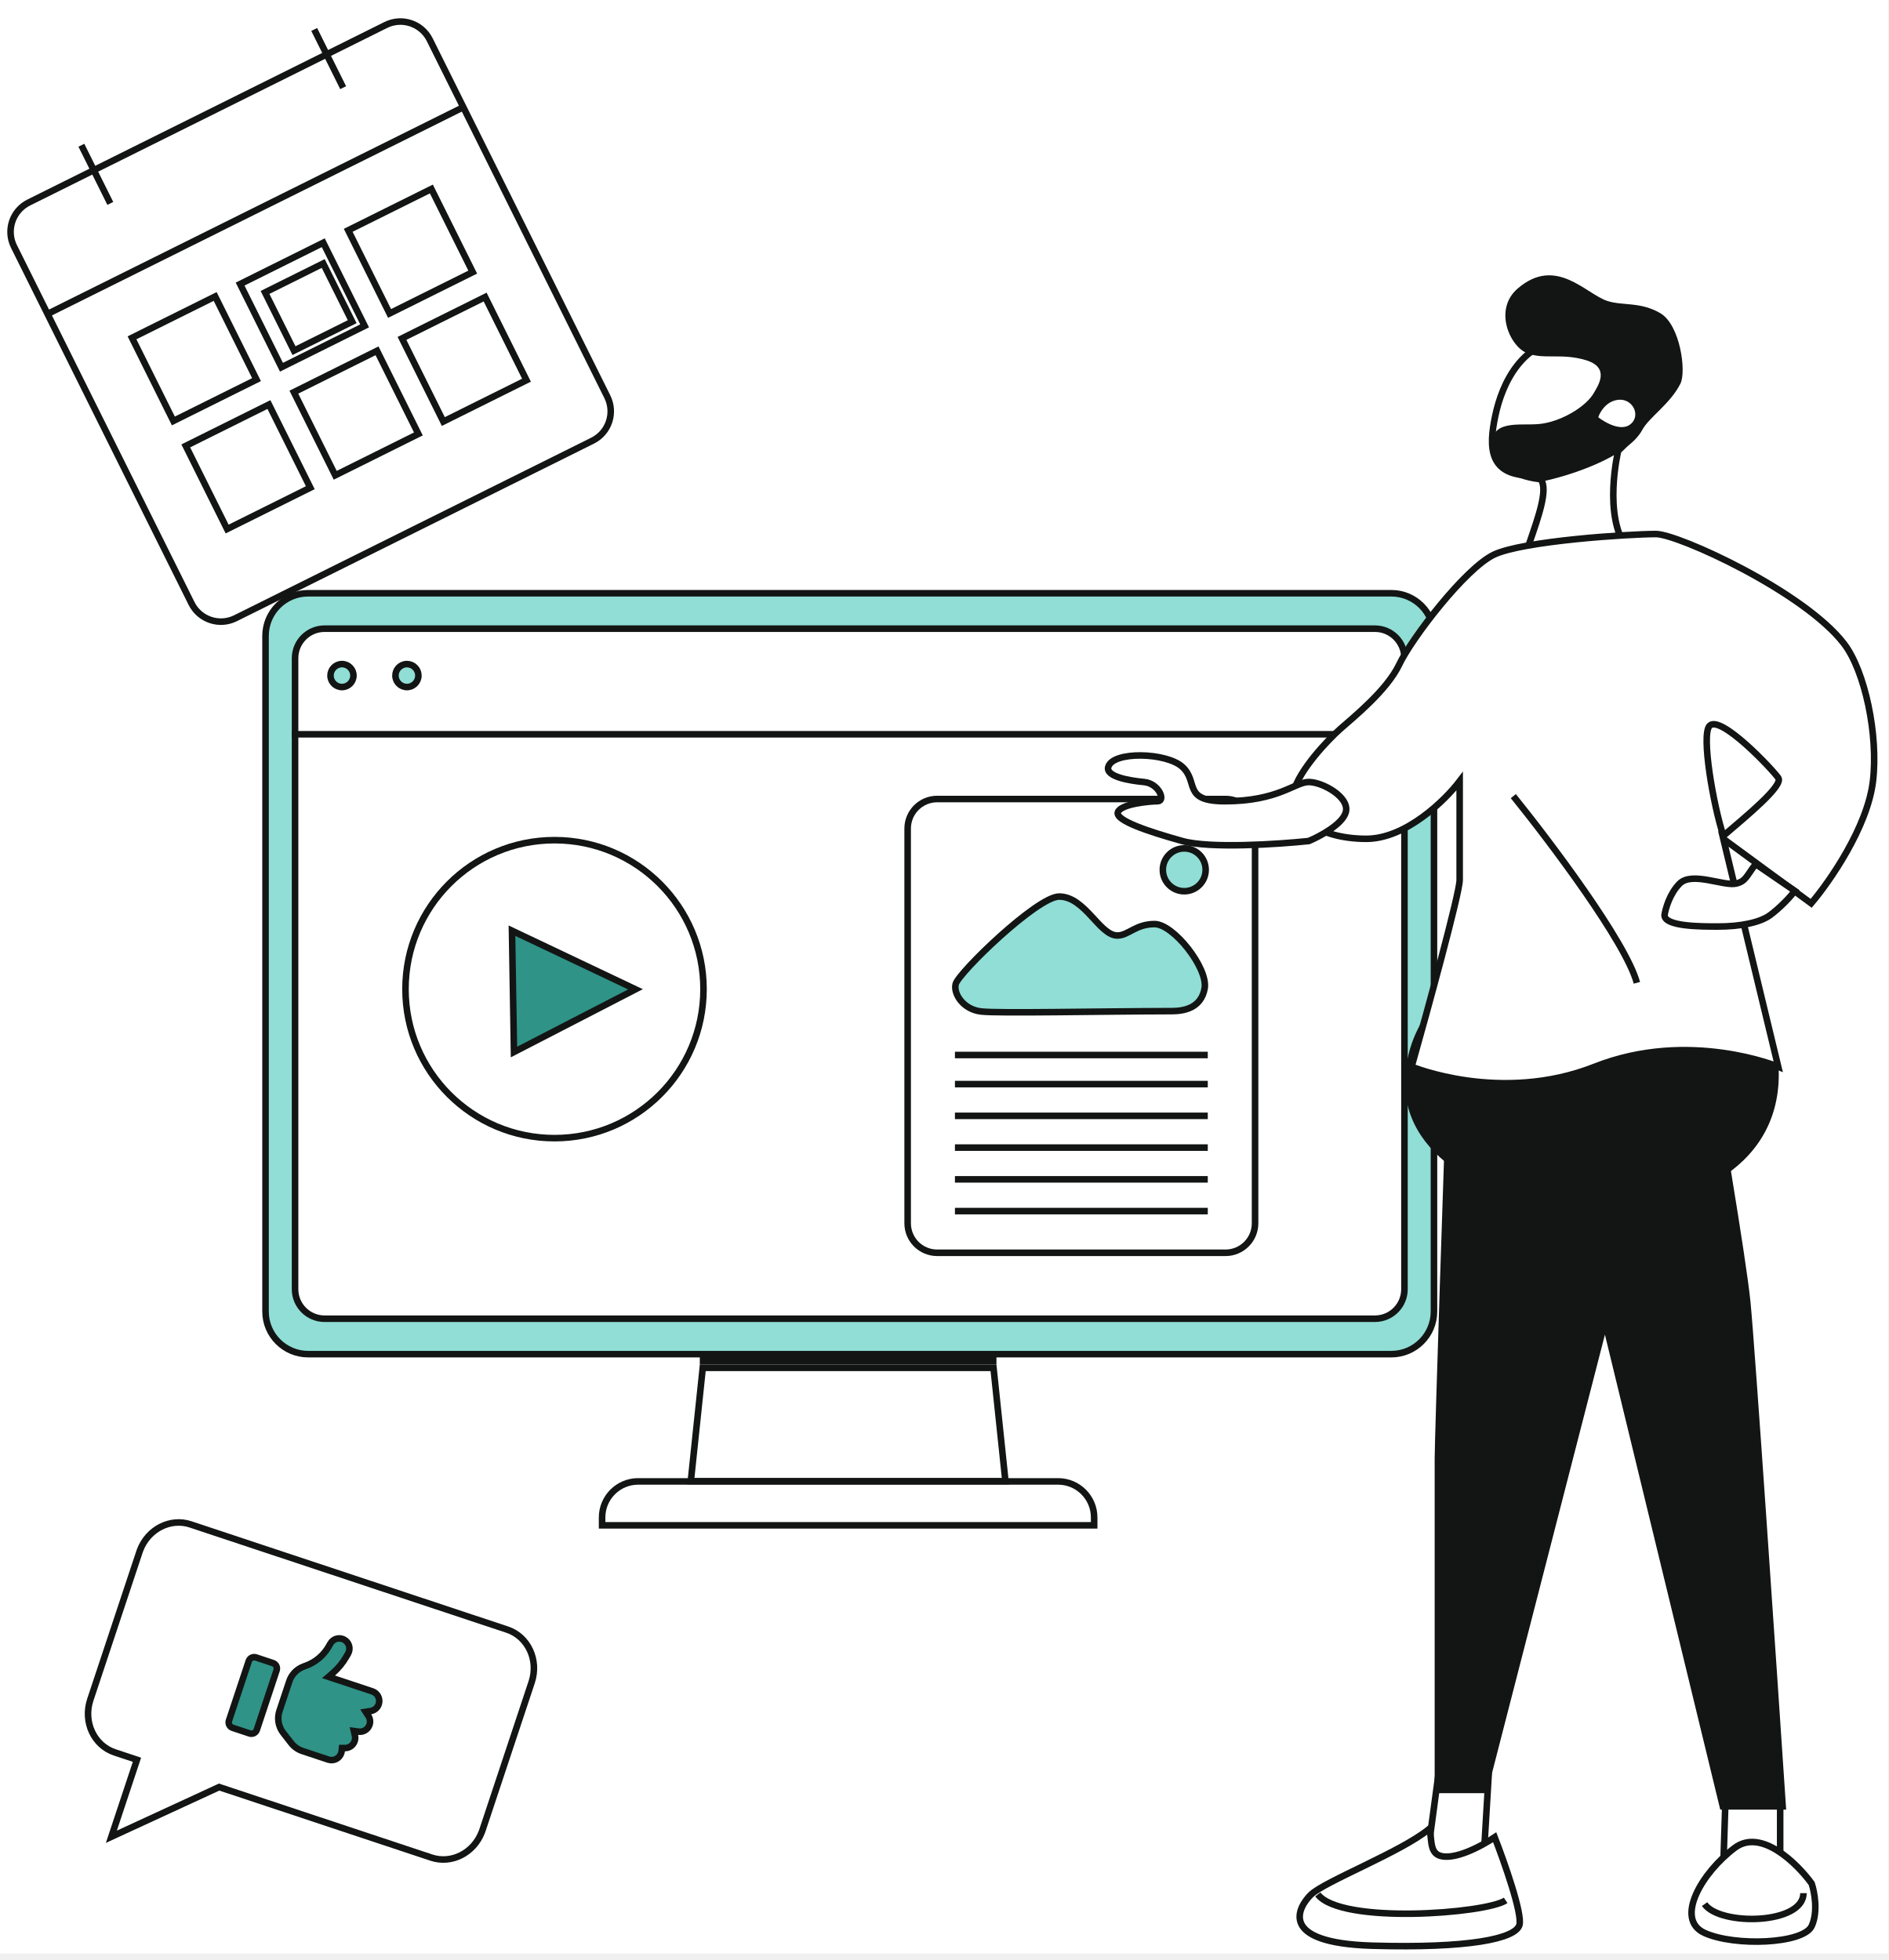
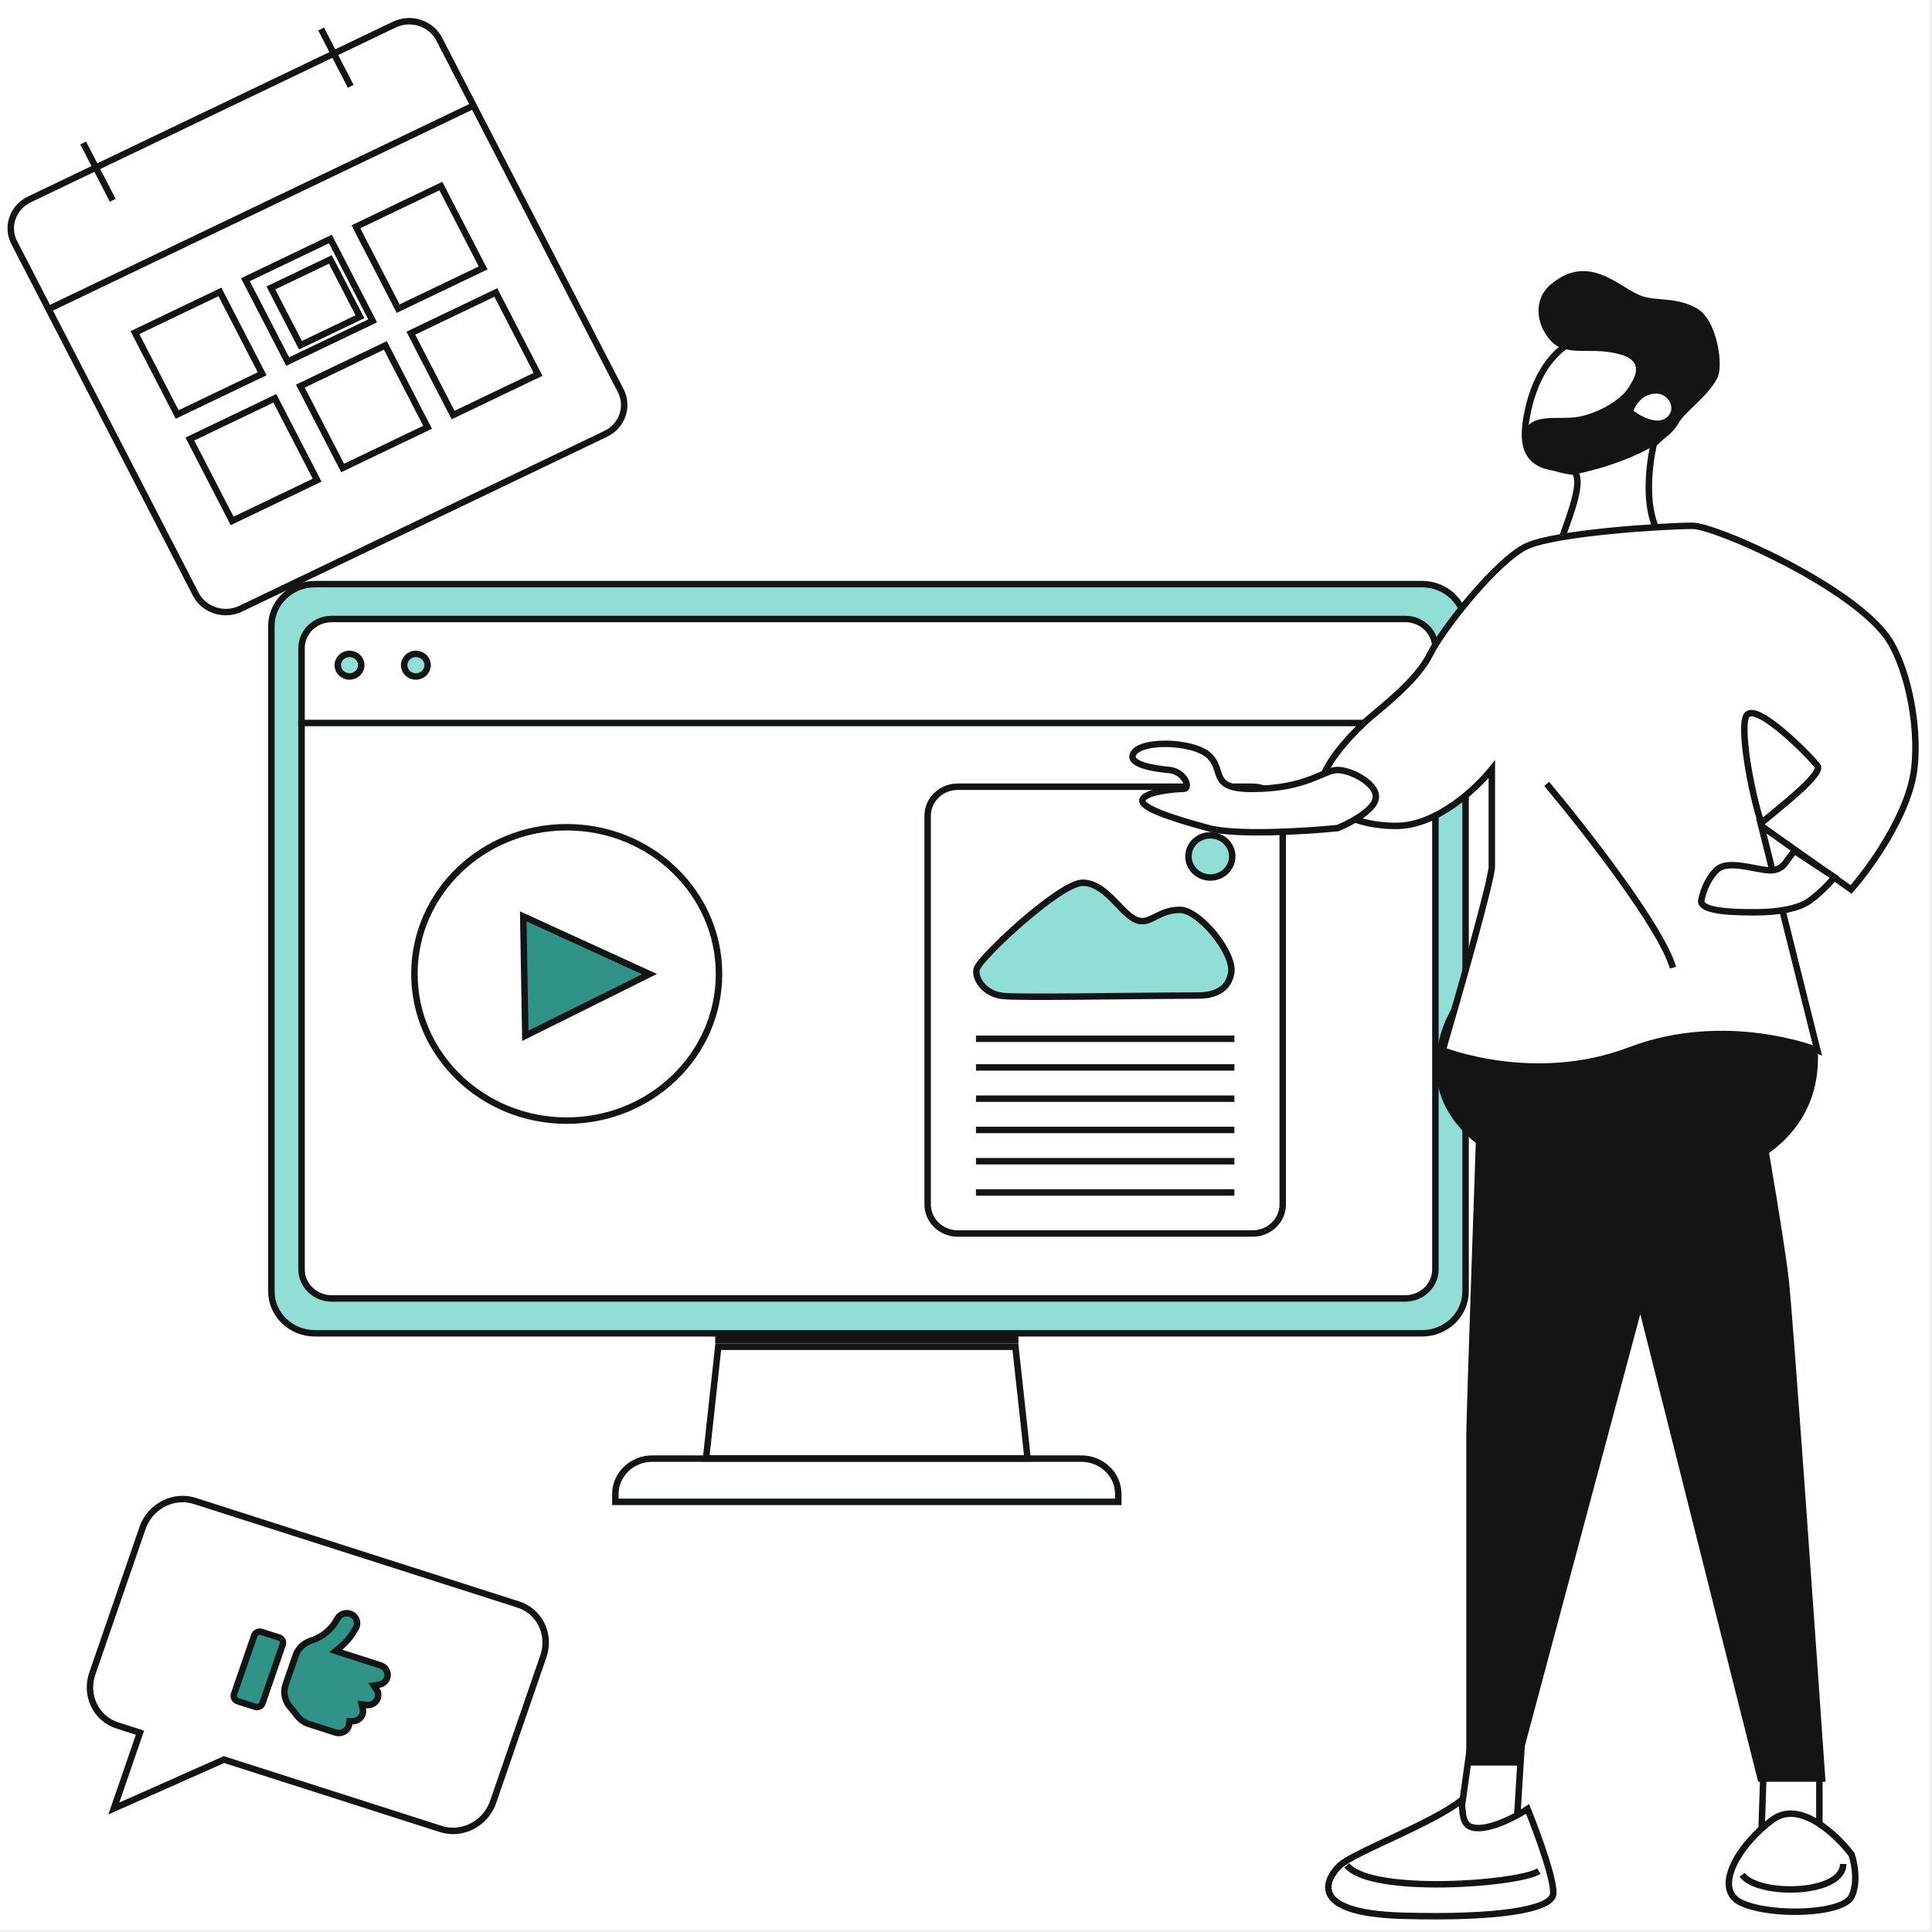
- <svg xmlns="http://www.w3.org/2000/svg" width="288" height="299" viewBox="0 0 288 299" fill="none">
-   <rect width="288" height="298" fill="white" />
-   <path d="M29.059 232.546L77.363 248.599C80.517 249.647 82.218 253.227 81.086 256.634L73.596 279.172L73.483 279.486C72.245 282.691 68.86 284.396 65.804 283.38L33.422 272.619L33.242 272.702L16.986 280.2L20.89 268.454L17.499 267.327C14.345 266.279 12.645 262.697 13.777 259.29L21.267 236.752L21.38 236.437C22.618 233.233 26.004 231.531 29.059 232.546Z" fill="white" stroke="#131515" />
-   <path d="M39.042 252.843L41.637 253.706C42.093 253.858 42.339 254.347 42.188 254.803L39.168 263.89C39.016 264.346 38.526 264.591 38.07 264.439L35.475 263.577C35.019 263.425 34.773 262.936 34.924 262.48L37.944 253.393C38.096 252.937 38.586 252.692 39.042 252.843ZM50.393 250.723C50.818 249.978 51.767 249.718 52.512 250.142C53.257 250.567 53.517 251.516 53.093 252.26L52.846 252.691L52.845 252.693C52.299 253.655 51.595 254.509 50.77 255.224L50.108 255.8L56.782 258.018C57.595 258.288 58.035 259.167 57.765 259.98C57.577 260.546 57.091 260.934 56.535 261.023L55.781 261.144L56.194 261.786C56.44 262.169 56.516 262.654 56.362 263.117C56.124 263.834 55.41 264.262 54.69 264.166L53.978 264.07L54.136 264.771C54.197 265.04 54.187 265.326 54.093 265.607C53.876 266.26 53.265 266.674 52.615 266.668L52.164 266.665L52.113 267.112C52.101 267.222 52.077 267.336 52.04 267.447C51.77 268.26 50.891 268.7 50.078 268.43L46.123 267.115C45.446 266.89 44.852 266.472 44.414 265.91L43.199 264.35L43.066 264.168C42.434 263.243 42.268 262.07 42.624 260.998L44.124 256.487C44.469 255.448 45.267 254.626 46.293 254.242L46.673 254.101C48.144 253.558 49.373 252.515 50.146 251.156L50.393 250.724L50.393 250.723Z" fill="#2F9387" stroke="#131515" />
-   <path d="M97.333 225.99H161.385C164.422 225.99 166.885 228.453 166.885 231.49V232.691H91.833V231.49C91.833 228.453 94.295 225.99 97.333 225.99Z" fill="white" stroke="#131515" />
-   <path d="M151.532 208.662L153.352 225.953H105.367L107.187 208.662H151.532Z" fill="white" stroke="#131515" />
-   <path d="M106.736 205.273H151.982V208.161H106.736V205.273Z" fill="#131515" />
-   <rect x="40.5" y="90.5" width="178.214" height="116.075" rx="6.5" fill="#90DED5" stroke="#131515" />
-   <rect x="45.004" y="95.904" width="169.208" height="105.268" rx="4.5" fill="white" stroke="#131515" />
-   <path d="M52.158 101.307C53.126 101.307 53.91 102.091 53.91 103.058C53.91 104.026 53.126 104.81 52.158 104.81C51.191 104.81 50.407 104.026 50.407 103.058C50.408 102.092 51.191 101.308 52.158 101.307Z" fill="#90DED5" stroke="#131515" />
-   <path d="M62.064 101.307C63.031 101.307 63.815 102.091 63.816 103.058C63.816 104.026 63.031 104.81 62.064 104.81C61.097 104.81 60.313 104.026 60.313 103.058C60.313 102.092 61.097 101.308 62.064 101.307Z" fill="#90DED5" stroke="#131515" />
-   <line x1="44.504" y1="112.014" x2="214.712" y2="112.014" stroke="#131515" />
-   <path d="M84.574 128.168C97.127 128.168 107.302 138.344 107.302 150.897C107.302 163.449 97.127 173.625 84.574 173.625C72.021 173.625 61.846 163.449 61.846 150.897C61.846 138.344 72.021 128.168 84.574 128.168Z" fill="white" stroke="#131515" />
-   <path d="M78.394 160.485L78.088 141.976L96.926 150.92L78.394 160.485Z" fill="#2F9387" stroke="#131515" />
-   <rect x="138.438" y="121.89" width="52.989" height="69.224" rx="4.5" fill="white" stroke="#131515" />
-   <path d="M145.65 160.942H184.214" stroke="#131515" />
-   <path d="M145.65 165.381H184.214" stroke="#131515" />
-   <path d="M145.65 170.224H184.214" stroke="#131515" />
-   <path d="M145.65 175.067H184.214" stroke="#131515" />
-   <path d="M145.65 179.911H184.214" stroke="#131515" />
-   <path d="M145.65 184.754H184.214" stroke="#131515" />
-   <path d="M149.673 154.306C152.445 154.605 167.605 154.269 178.75 154.246C180.447 154.243 183.202 153.858 183.737 150.77C184.272 147.683 178.984 140.962 176.092 140.968C173.2 140.974 172.099 142.709 170.433 142.713C167.694 142.718 165.498 136.765 161.541 136.773C158.193 136.78 146.2 148.386 145.763 150.12C145.394 151.58 146.901 154.008 149.673 154.306Z" fill="#90DED5" stroke="#131515" />
-   <path d="M180.625 129.424C182.429 129.424 183.892 130.886 183.892 132.69C183.892 134.495 182.429 135.957 180.625 135.957C178.821 135.957 177.359 134.495 177.359 132.69C177.359 130.886 178.821 129.424 180.625 129.424Z" fill="#90DED5" stroke="#131515" />
-   <path d="M226.224 284.667L227.041 271L219.301 271.368L217.597 284.029L226.224 284.667Z" fill="white" stroke="#131515" />
-   <path d="M246.813 68.746C246.813 68.746 244.407 78.753 248.207 83.694C252.007 88.634 233.64 91.537 232.12 89.014C230.6 86.49 238.909 72.546 233.64 72.546C227.053 72.546 227.053 68.24 228.066 63.426C229.079 58.612 232.12 51.519 240.227 51.519C244.815 51.519 249.41 53.85 250.614 58.612C251.65 62.71 249.347 66.55 246.813 68.746Z" fill="white" stroke="#131515" />
-   <path d="M227.431 68.367C227.532 71.914 232.287 73.307 234.651 73.56C239.338 72.674 248.29 69.696 250.485 65.58C251.499 63.68 254.766 61.601 256.303 58.528C257.232 56.67 256.27 49.546 253.23 47.773C250.19 45.999 247.521 46.673 245.165 45.913C241.872 44.851 237.327 38.976 231.485 44.013C227.811 47.179 230.218 52.659 232.751 53.8C235.285 54.94 238.071 53.8 241.872 54.94C245.672 56.08 243.695 58.877 243.138 59.88C241.872 62.16 237.818 64.44 234.651 64.693C231.484 64.947 227.304 63.933 227.431 68.367Z" fill="#131515" />
-   <path d="M246.814 60.992C244.99 61.195 244.027 62.85 243.774 63.653C244.787 64.455 247.168 65.806 248.587 64.793C250.361 63.526 249.094 60.739 246.814 60.992Z" fill="white" />
-   <path d="M271.517 283.739L271.517 271.213L263.278 271.213L262.871 283.981L271.517 283.739Z" fill="white" stroke="#131515" />
-   <path d="M199.91 289.068C202 287 213.672 282.56 218 279C218.419 280.117 218 282.355 219.387 282.995C221.565 284 226.019 281.599 227.973 280.273C229.439 284.042 232.246 292 231.743 293.676C231.115 295.77 223.994 297.236 209.335 296.817C194.675 296.398 198.124 290.836 199.91 289.068Z" fill="white" stroke="#131515" />
-   <path d="M264.594 281.887C268.615 278.872 274.088 284.261 276.322 287.332C276.741 288.589 277.327 291.647 276.322 293.825C275.066 296.547 264.594 296.966 259.987 294.872C255.38 292.778 259.568 285.657 264.594 281.887Z" fill="white" stroke="#131515" />
-   <path d="M201 289C204.56 293.607 226.632 291.917 229.648 289.906" stroke="#131515" />
-   <path d="M275.066 288.799C275.066 293.616 262.333 293.825 259.987 290.474" stroke="#131515" />
-   <path d="M214.344 163.914C216.658 136.176 271.305 139.202 271.305 163.914C271.305 193.513 212.247 189.045 214.344 163.914Z" fill="#131515" />
-   <path d="M272.432 276.061H262.38L244.788 203.6L226.778 273.548H218.82V222.449C218.82 219.433 220.216 177.353 220.914 156.689H260.286C262.24 167.859 266.317 191.873 266.987 198.574C267.657 205.276 270.897 253.025 272.432 276.061Z" fill="#131515" />
-   <path d="M222.633 134.243C222.633 136.254 217.747 154.069 215.303 162.725C215.303 162.725 228.902 168.399 243.261 162.725C257.621 157.051 271.22 162.725 271.22 162.725L262.843 127.961L276.246 137.804C279.038 134.523 284.832 126.201 285.67 119.165C286.508 112.128 284.444 102.379 281.272 98.222C275.199 90.264 255.932 81.468 252.581 81.468C248.392 81.468 232.267 82.516 227.869 84.61C223.471 86.704 215.303 97.385 213.419 101.364C211.534 105.343 206.298 109.531 204.413 111.207C202.528 112.882 198.131 117.489 197.293 120.84C196.455 124.191 200.853 127.961 208.392 127.961C214.424 127.961 220.399 122.097 222.633 119.165V134.243Z" fill="white" stroke="#131515" />
-   <path d="M230.815 121.449C236.399 128.36 247.987 143.732 249.663 149.931" stroke="#131515" />
-   <path d="M271.232 118.668C272.07 119.841 266.278 124.568 262.857 127.5C261.357 123 259.421 112.05 260.761 110.71C262.437 109.034 270.185 117.202 271.232 118.668Z" stroke="#131515" />
-   <path d="M180.343 128.302C184.531 129.475 194.933 128.791 199.61 128.302C201.285 127.604 204.762 125.747 205.264 123.904C205.893 121.601 201.704 119.297 199.61 119.297C197.516 119.297 195.002 122.229 186.835 122.229C180.301 122.229 182.856 119.297 180.343 116.993C177.91 114.763 169.729 114.559 169.034 116.993C168.615 118.459 172.175 119.088 174.479 119.297C176.783 119.506 177.83 122.229 176.573 122.229C175.317 122.229 170.919 122.648 170.5 123.904C170.081 125.161 175.107 126.836 180.343 128.302Z" fill="white" stroke="#131515" />
-   <path d="M264.77 134.794C266.278 134.458 266.382 133.63 267.778 131.815L273.746 135.899C272.909 137.051 271.251 138.676 269.977 139.61C268.406 140.762 265.398 141.344 262.047 141.344C259.367 141.344 253.88 141.344 253.88 139.61C254.019 138.633 254.675 136.301 256.183 134.794C258.068 132.909 262.885 135.212 264.77 134.794Z" fill="white" stroke="#131515" />
-   <path d="M7.251 47.894L70.666 16.356M12.411 22.156L16.826 31.034M47.924 4.495L52.339 13.373M2.131 37.599C0.902 35.126 1.909 32.125 4.382 30.895L58.843 3.811C61.315 2.581 64.316 3.589 65.546 6.061L92.63 60.522C93.86 62.995 92.853 65.996 90.38 67.225L35.919 94.31C33.447 95.54 30.445 94.532 29.216 92.059L2.131 37.599ZM20.136 51.535L32.819 45.228L39.126 57.911L26.444 64.218L20.136 51.535ZM28.335 68.023L41.018 61.715L47.326 74.398L34.643 80.706L28.335 68.023ZM36.623 43.336L49.306 37.028L55.614 49.711L42.931 56.019L36.623 43.336ZM44.823 59.823L57.506 53.516L63.813 66.199L51.13 72.506L44.823 59.823ZM53.112 35.136L65.795 28.829L72.102 41.511L59.419 47.819L53.112 35.136ZM61.312 51.623L73.994 45.316L80.302 57.999L67.619 64.306L61.312 51.623ZM40.423 44.611L49.301 40.196L53.717 49.074L44.839 53.489L40.423 44.611Z" stroke="#131515" />
+ <svg xmlns="http://www.w3.org/2000/svg" width="299" height="299" viewBox="0 0 299 299" fill="none">
+   <rect width="298.667" height="298.667" fill="white" />
+   <g clip-path="url(#clip0_1_1292)">
+     <path d="M298.667 0H0V297.668H298.667V0Z" fill="white" />
+     <path d="M30.136 232.287L80.229 248.322C83.5 249.369 85.263 252.945 84.089 256.348L76.322 278.861L76.205 279.174C74.921 282.376 71.41 284.079 68.242 283.064L34.66 272.315L34.473 272.398L17.615 279.888L21.663 268.155L18.147 267.029C14.877 265.982 13.113 262.404 14.287 259.001L22.055 236.488L22.172 236.173C23.456 232.973 26.967 231.273 30.136 232.287Z" fill="white" stroke="#131515" />
+     <path d="M40.488 252.561L43.179 253.423C43.652 253.575 43.907 254.063 43.75 254.519L40.618 263.596C40.461 264.051 39.953 264.296 39.48 264.144L36.789 263.283C36.316 263.131 36.061 262.643 36.218 262.187L39.35 253.111C39.507 252.655 40.015 252.41 40.488 252.561ZM52.259 250.444C52.7 249.699 53.685 249.44 54.456 249.863C55.229 250.288 55.499 251.236 55.06 251.979L54.803 252.409L54.803 252.411C54.236 253.372 53.506 254.225 52.651 254.94L51.964 255.515L58.885 257.73C59.728 258 60.184 258.878 59.905 259.69C59.709 260.256 59.205 260.643 58.629 260.732L57.847 260.853L58.276 261.494C58.53 261.877 58.609 262.361 58.45 262.824C58.203 263.54 57.462 263.967 56.716 263.872L55.977 263.776L56.141 264.476C56.204 264.745 56.193 265.03 56.097 265.311C55.871 265.963 55.238 266.377 54.563 266.371L54.096 266.368L54.043 266.814C54.031 266.924 54.006 267.038 53.967 267.149C53.687 267.961 52.776 268.4 51.933 268.131L47.831 266.817C47.129 266.592 46.514 266.175 46.059 265.614L44.799 264.055L44.661 263.874C44.006 262.95 43.834 261.778 44.203 260.707L45.758 256.201C46.116 255.163 46.944 254.342 48.008 253.959L48.402 253.818C49.927 253.275 51.201 252.234 52.004 250.876L52.259 250.445L52.259 250.444Z" fill="#2F9387" stroke="#131515" />
+     <path d="M100.938 225.738H167.362C170.512 225.738 173.066 228.198 173.066 231.232V232.432H95.234V231.232C95.234 228.198 97.788 225.738 100.938 225.738Z" fill="white" stroke="#131515" />
+     <path d="M157.144 208.429L159.032 225.701H109.27L111.157 208.429H157.144Z" fill="white" stroke="#131515" />
+     <path d="M110.689 205.044H157.611V207.929H110.689V205.044Z" fill="#131515" />
+     <path d="M220.074 90.399H48.741C45.018 90.399 42 93.306 42 96.892V199.852C42 203.438 45.018 206.345 48.741 206.345H220.074C223.797 206.345 226.815 203.438 226.815 199.852V96.892C226.815 93.306 223.797 90.399 220.074 90.399Z" fill="#90DED5" stroke="#131515" />
+     <path d="M217.479 95.797H51.337C48.76 95.797 46.671 97.809 46.671 100.292V196.453C46.671 198.935 48.76 200.948 51.337 200.948H217.479C220.056 200.948 222.146 198.935 222.146 196.453V100.292C222.146 97.809 220.056 95.797 217.479 95.797Z" fill="white" stroke="#131515" />
+     <path d="M54.09 101.194C55.093 101.194 55.907 101.977 55.907 102.943C55.907 103.91 55.093 104.693 54.09 104.693C53.087 104.693 52.274 103.91 52.274 102.943C52.275 101.978 53.087 101.195 54.09 101.194Z" fill="#90DED5" stroke="#131515" />
+     <path d="M64.362 101.194C65.365 101.194 66.179 101.977 66.179 102.943C66.179 103.91 65.365 104.693 64.362 104.693C63.359 104.693 62.547 103.91 62.547 102.943C62.547 101.978 63.36 101.195 64.362 101.194Z" fill="#90DED5" stroke="#131515" />
+     <path d="M46.152 111.889H222.664" stroke="#131515" />
+     <path d="M87.706 128.025C100.724 128.025 111.276 138.19 111.276 150.729C111.276 163.267 100.724 173.431 87.706 173.431C74.689 173.431 64.136 163.267 64.136 150.729C64.136 138.19 74.689 128.025 87.706 128.025Z" fill="white" stroke="#131515" />
+     <path d="M81.297 160.306L80.98 141.818L100.516 150.752L81.297 160.306Z" fill="#2F9387" stroke="#131515" />
+     <path d="M193.85 121.754H148.232C145.655 121.754 143.565 123.767 143.565 126.249V186.406C143.565 188.889 145.655 190.901 148.232 190.901H193.85C196.428 190.901 198.517 188.889 198.517 186.406V126.249C198.517 123.767 196.428 121.754 193.85 121.754Z" fill="white" stroke="#131515" />
+     <path d="M151.044 160.763H191.037" stroke="#131515" />
+     <path d="M151.044 165.197H191.037" stroke="#131515" />
+     <path d="M151.044 170.034H191.037" stroke="#131515" />
+     <path d="M151.044 174.872H191.037" stroke="#131515" />
+     <path d="M151.044 179.71H191.037" stroke="#131515" />
+     <path d="M151.044 184.548H191.037" stroke="#131515" />
+     <path d="M155.216 154.134C158.091 154.433 173.813 154.097 185.37 154.074C187.13 154.071 189.987 153.686 190.542 150.602C191.097 147.518 185.613 140.805 182.614 140.811C179.615 140.817 178.473 142.55 176.745 142.554C173.905 142.559 171.627 136.613 167.524 136.62C164.052 136.627 151.615 148.221 151.162 149.953C150.779 151.411 152.342 153.836 155.216 154.134Z" fill="#90DED5" stroke="#131515" />
+     <path d="M187.315 129.28C189.186 129.28 190.703 130.74 190.703 132.542C190.703 134.345 189.186 135.805 187.315 135.805C185.444 135.805 183.928 134.345 183.928 132.542C183.928 130.74 185.444 129.28 187.315 129.28Z" fill="#90DED5" stroke="#131515" />
+     <path d="M234.603 284.35L235.45 270.698L227.423 271.065L225.656 283.712L234.603 284.35Z" fill="white" stroke="#131515" />
+     <path d="M255.954 68.67C255.954 68.67 253.459 78.665 257.4 83.6C261.341 88.535 242.293 91.436 240.717 88.915C239.141 86.394 247.757 72.465 242.293 72.465C235.462 72.465 235.462 68.163 236.513 63.355C237.563 58.547 240.717 51.461 249.124 51.461C253.882 51.461 258.647 53.79 259.896 58.547C260.97 62.64 258.582 66.476 255.954 68.67Z" fill="white" stroke="#131515" />
+     <path d="M235.854 68.29C235.959 71.833 240.89 73.225 243.342 73.478C248.202 72.593 257.486 69.619 259.762 65.507C260.814 63.609 264.202 61.533 265.796 58.463C266.759 56.607 265.761 49.491 262.609 47.719C259.456 45.948 256.688 46.621 254.245 45.862C250.83 44.801 246.117 38.932 240.059 43.964C236.248 47.127 238.745 52.601 241.371 53.739C243.999 54.878 246.888 53.739 250.83 54.878C254.771 56.017 252.721 58.811 252.143 59.813C250.83 62.09 246.626 64.368 243.342 64.621C240.057 64.874 235.723 63.862 235.854 68.29Z" fill="#131515" />
+     <path d="M255.955 60.925C254.064 61.127 253.065 62.78 252.803 63.582C253.853 64.383 256.322 65.733 257.794 64.72C259.634 63.455 258.32 60.672 255.955 60.925Z" fill="white" />
+     <path d="M281.573 283.423V270.911H273.029L272.607 283.664L281.573 283.423Z" fill="white" stroke="#131515" />
+     <path d="M207.314 288.746C209.481 286.68 221.586 282.245 226.074 278.689C226.509 279.805 226.074 282.04 227.512 282.68C229.771 283.683 234.39 281.285 236.416 279.961C237.937 283.725 240.848 291.674 240.326 293.349C239.675 295.44 232.29 296.905 217.088 296.486C201.885 296.068 205.462 290.512 207.314 288.746Z" fill="white" stroke="#131515" />
+     <path d="M274.394 281.573C278.564 278.561 284.239 283.944 286.556 287.012C286.991 288.267 287.598 291.322 286.556 293.497C285.254 296.216 274.394 296.635 269.616 294.543C264.838 292.452 269.182 285.339 274.394 281.573Z" fill="white" stroke="#131515" />
+     <path d="M208.444 288.678C212.136 293.28 235.026 291.591 238.153 289.583" stroke="#131515" />
+     <path d="M285.254 288.477C285.254 293.289 272.049 293.497 269.616 290.15" stroke="#131515" />
+     <path d="M222.283 163.731C224.682 136.024 281.353 139.047 281.353 163.731C281.353 193.297 220.108 188.834 222.283 163.731Z" fill="#131515" />
+     <path d="M282.522 275.753H272.098L253.854 203.373L235.177 273.243H226.924V222.201C226.924 219.188 228.372 177.155 229.096 156.514H269.926C271.953 167.672 276.181 191.659 276.875 198.353C277.57 205.047 280.93 252.743 282.522 275.753Z" fill="#131515" />
+     <path d="M230.879 134.093C230.879 136.102 225.812 153.897 223.277 162.544C223.277 162.544 237.38 168.211 252.271 162.544C267.162 156.876 281.265 162.544 281.265 162.544L272.578 127.818L286.477 137.65C289.373 134.373 295.381 126.06 296.25 119.032C297.119 112.003 294.979 102.265 291.689 98.113C285.391 90.163 265.411 81.377 261.936 81.377C257.592 81.377 240.869 82.424 236.309 84.515C231.748 86.607 223.277 97.276 221.323 101.251C219.369 105.226 213.939 109.409 211.984 111.083C210.029 112.756 205.469 117.358 204.6 120.705C203.731 124.053 208.292 127.818 216.11 127.818C222.366 127.818 228.562 121.961 230.879 119.032V134.093Z" fill="white" stroke="#131515" />
+     <path d="M239.364 121.314C245.154 128.217 257.172 143.572 258.91 149.764" stroke="#131515" />
+     <path d="M281.278 118.536C282.147 119.707 276.14 124.429 272.592 127.358C271.037 122.863 269.029 111.925 270.419 110.587C272.157 108.912 280.192 117.071 281.278 118.536Z" stroke="#131515" />
+     <path d="M187.022 128.159C191.366 129.331 202.153 128.647 207.003 128.159C208.74 127.462 212.346 125.607 212.866 123.766C213.519 121.465 209.175 119.164 207.003 119.164C204.831 119.164 202.224 122.093 193.755 122.093C186.979 122.093 189.628 119.164 187.022 116.863C184.499 114.635 176.015 114.431 175.295 116.863C174.86 118.327 178.552 118.955 180.941 119.164C183.331 119.373 184.416 122.093 183.113 122.093C181.81 122.093 177.249 122.511 176.815 123.766C176.38 125.021 181.592 126.695 187.022 128.159Z" fill="white" stroke="#131515" />
+     <path d="M274.576 134.644C276.14 134.308 276.248 133.481 277.696 131.668L283.885 135.747C283.017 136.898 281.297 138.521 279.976 139.454C278.347 140.605 275.228 141.186 271.752 141.186C268.973 141.186 263.283 141.186 263.283 139.454C263.427 138.478 264.107 136.149 265.671 134.644C267.626 132.761 272.621 135.061 274.576 134.644Z" fill="white" stroke="#131515" />
+     <path d="M7.52 47.84L73.283 16.338M12.87 22.131L17.449 30.999M49.699 4.49L54.277 13.358M2.21 37.557C0.935 35.087 1.98 32.089 4.544 30.861L61.022 3.807C63.586 2.578 66.698 3.585 67.974 6.054L96.061 60.455C97.336 62.924 96.292 65.922 93.727 67.151L37.249 94.205C34.685 95.433 31.573 94.427 30.298 91.957L2.21 37.557ZM20.882 51.478L34.034 45.178L40.575 57.846L27.423 64.147L20.882 51.478ZM29.385 67.947L42.538 61.647L49.079 74.315L35.926 80.616L29.385 67.947ZM37.98 43.288L51.132 36.987L57.674 49.656L44.521 55.956L37.98 43.288ZM46.483 59.757L59.636 53.456L66.177 66.125L53.024 72.425L46.483 59.757ZM55.079 35.097L68.232 28.797L74.773 41.465L61.62 47.766L55.079 35.097ZM63.582 51.566L76.735 45.266L83.276 57.934L70.123 64.235L63.582 51.566ZM41.92 44.561L51.127 40.151L55.706 49.019L46.499 53.429L41.92 44.561Z" stroke="#131515" />
+   </g>
+   <defs>
+     <clipPath id="clip0_1_1292">
+       <rect width="298.667" height="298.667" fill="white" />
+     </clipPath>
+   </defs>
</svg>
